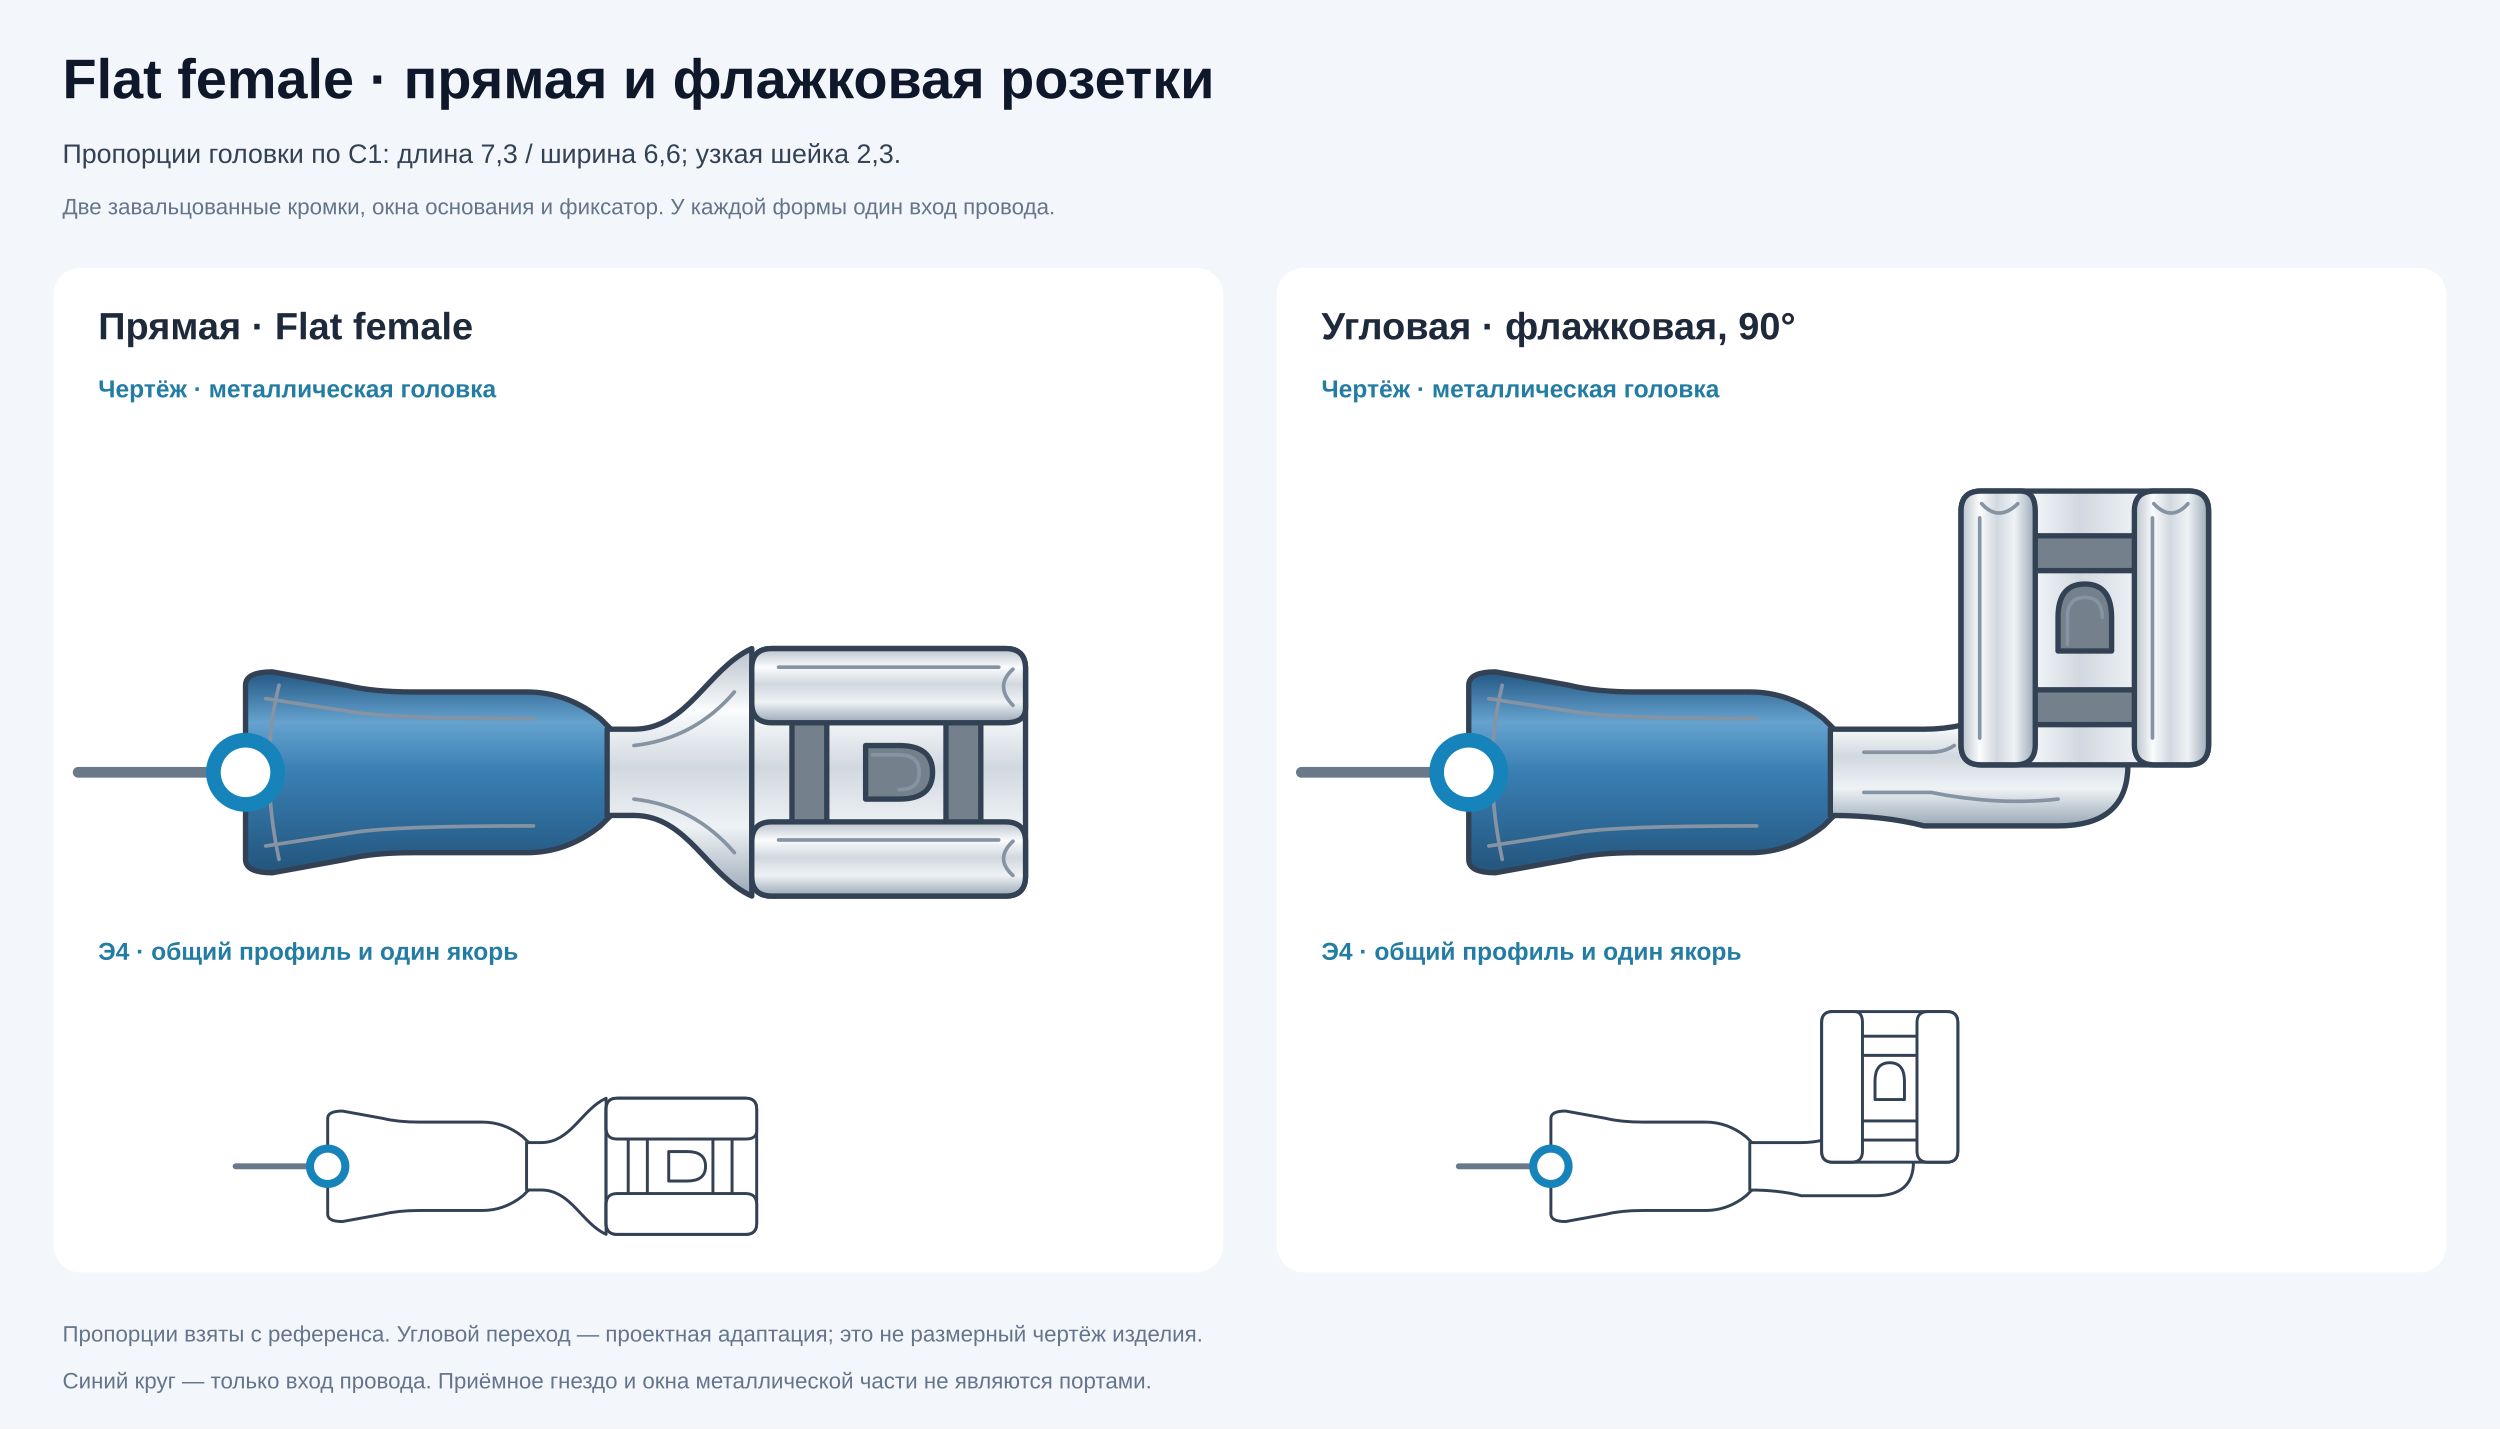
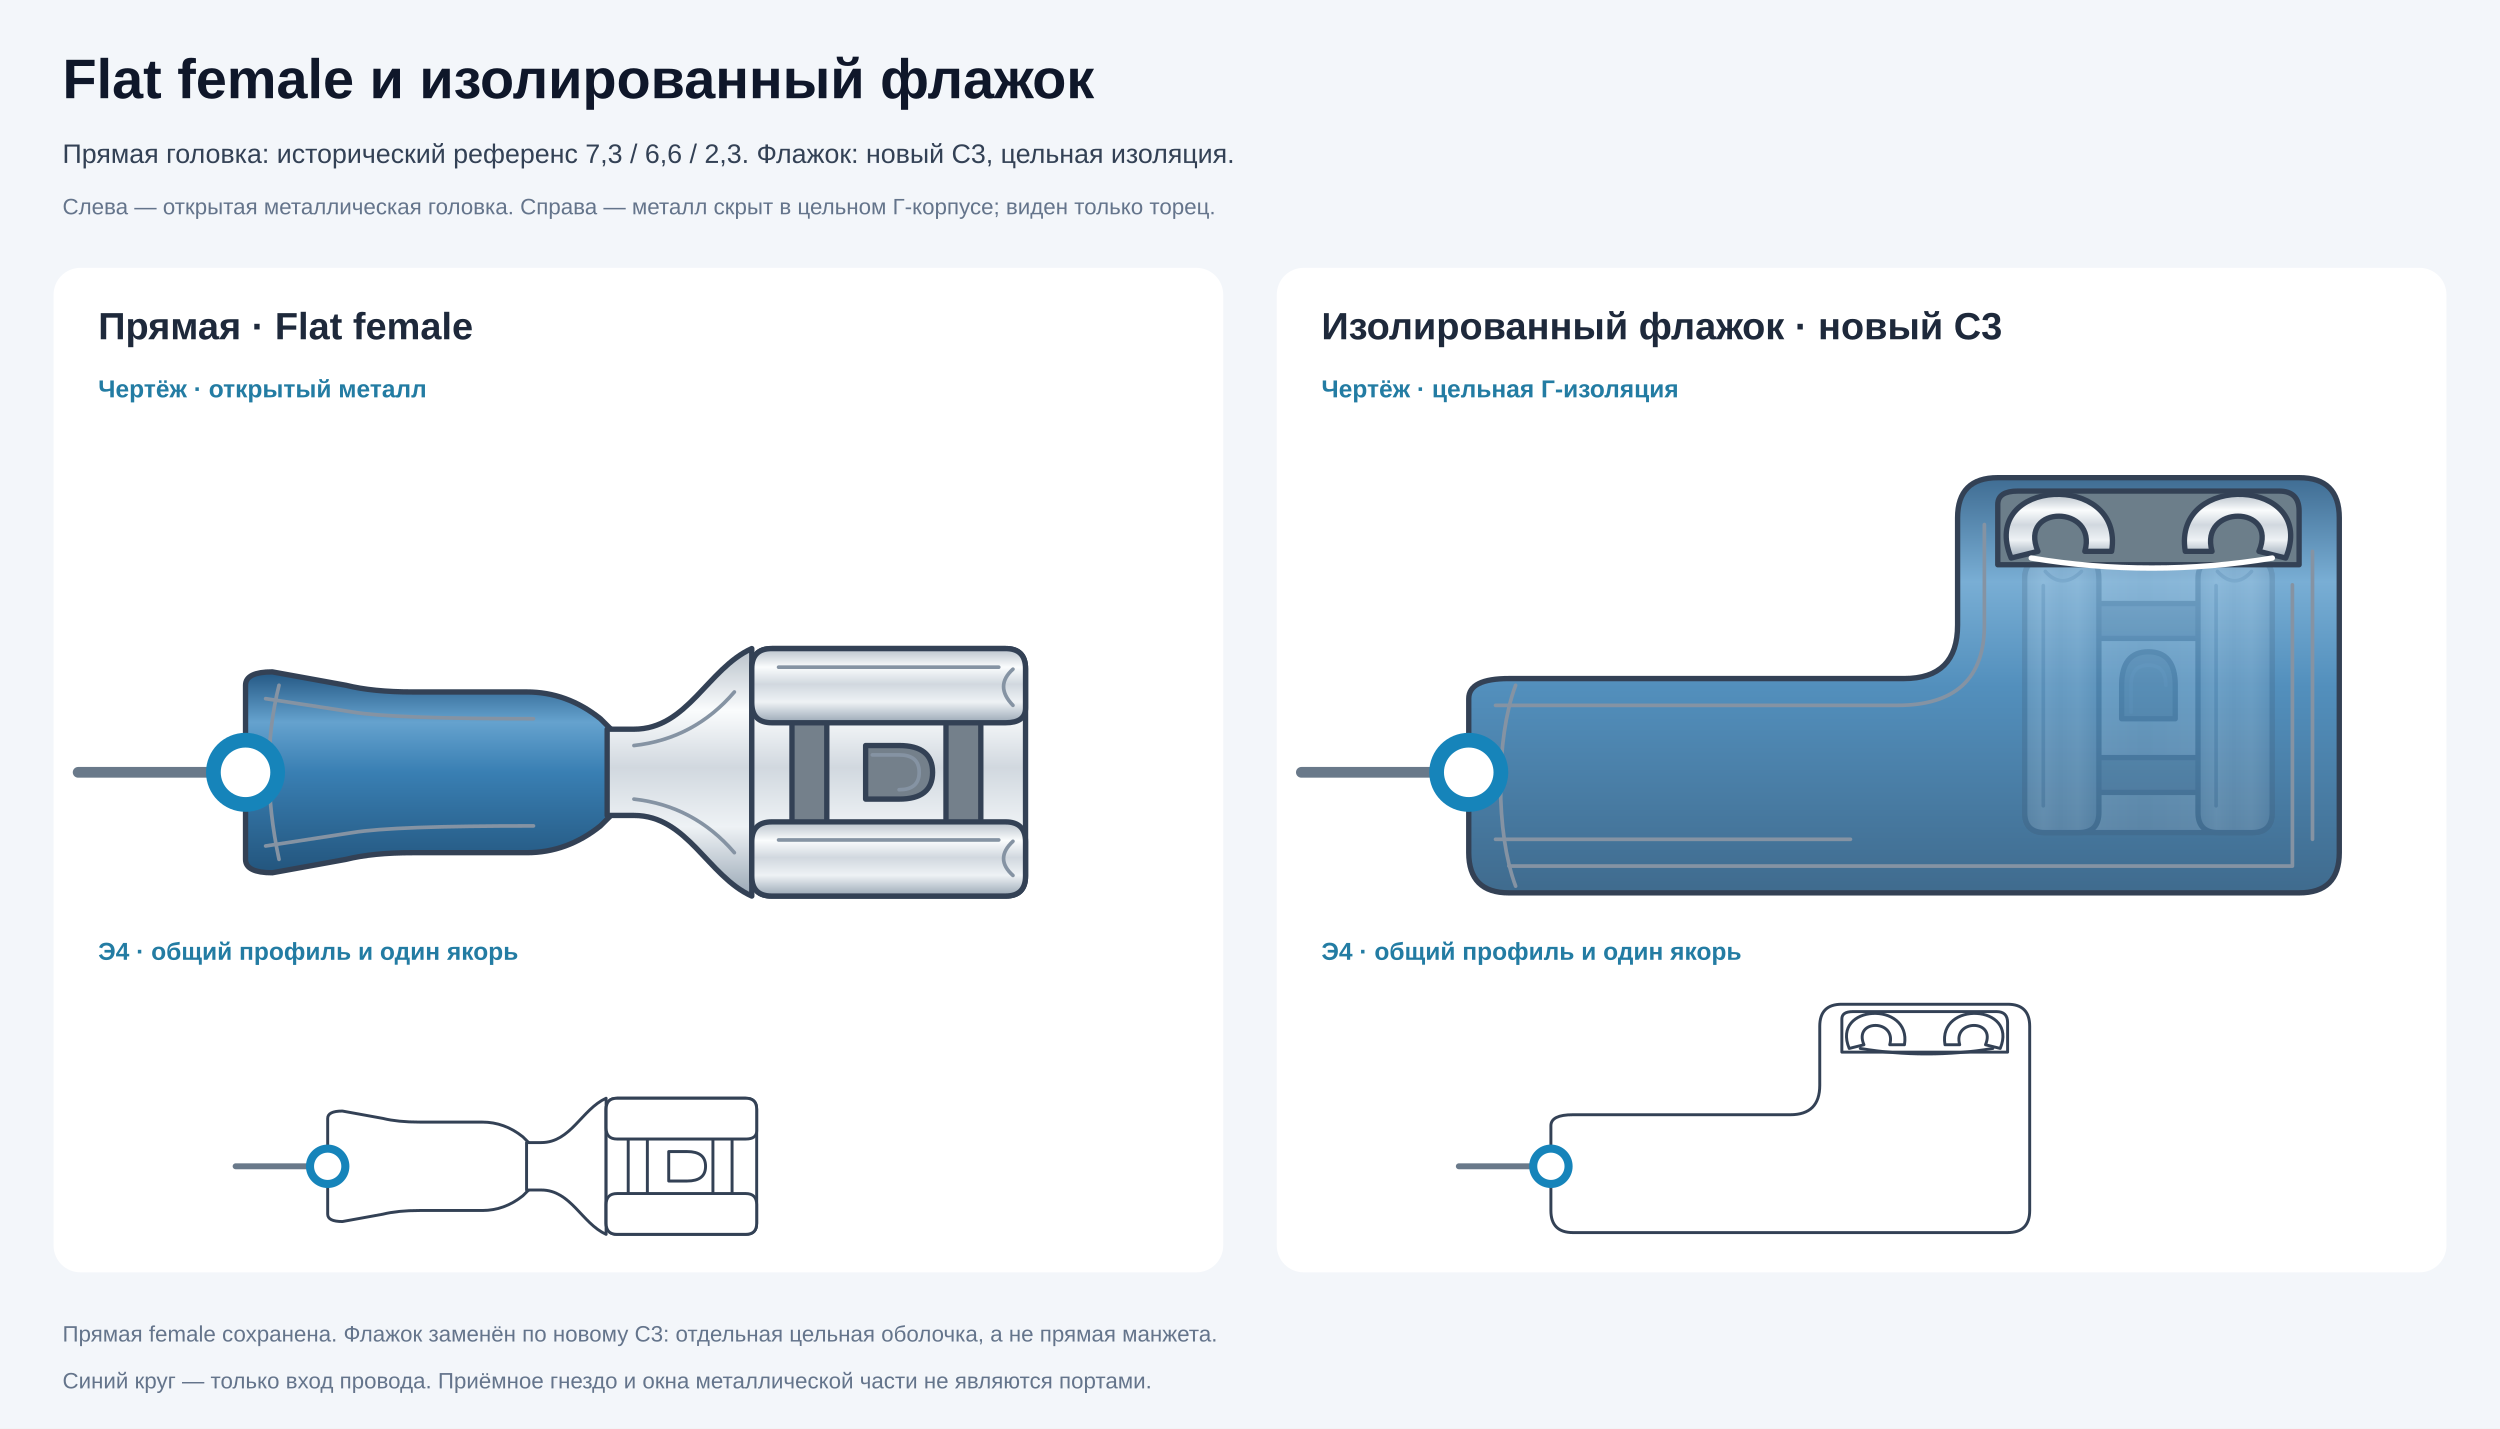
<svg xmlns="http://www.w3.org/2000/svg" width="1120" height="640" viewBox="0 0 1120 640" role="img" aria-labelledby="title">
  <style>svg{font-family:Arial,'Segoe UI',sans-serif} .geom{stroke:#334155;stroke-width:.8;stroke-linecap:round;stroke-linejoin:round} .geom text{stroke:none;stroke-width:0} .detail{stroke:#8593a3;stroke-width:.55;fill:none} .wire{stroke:#69798a;stroke-width:1.6;fill:none;stroke-linecap:round} .text{font-size:12px;fill:#334155;stroke:none} .small{font-size:10px;fill:#64748b;stroke:none} .title{font-size:25px;fill:#0f172a;font-weight:700;stroke:none} .card-title{font-size:17px;fill:#1e293b;font-weight:700;stroke:none} .view{font-size:11px;fill:#237ca3;font-weight:700;stroke:none} .badge{font-size:11px;fill:#1684ba;font-weight:700;stroke:none} .dim{stroke:#5f8f87;stroke-width:.55;fill:none} .dimtext{font-size:11px;fill:#427a70;stroke:none}</style>
  <defs>
    <linearGradient id="metal" x1="0" y1="0" x2="0" y2="1">
      <stop offset="0" stop-color="#b8c1ca" />
      <stop offset=".25" stop-color="#fafcfd" />
      <stop offset=".48" stop-color="#d1d8df" />
      <stop offset=".72" stop-color="#eef2f5" />
      <stop offset="1" stop-color="#99a7b5" />
    </linearGradient>
    <linearGradient id="red" x1="0" y1="0" x2="0" y2="1">
      <stop offset="0" stop-color="#a7383b" />
      <stop offset=".25" stop-color="#ed7778" />
      <stop offset=".48" stop-color="#d95054" />
      <stop offset=".8" stop-color="#c34347" />
      <stop offset="1" stop-color="#993439" />
    </linearGradient>
    <linearGradient id="blue" x1="0" y1="0" x2="0" y2="1">
      <stop offset="0" stop-color="#235783" />
      <stop offset=".25" stop-color="#65a2ce" />
      <stop offset=".5" stop-color="#397fb3" />
      <stop offset="1" stop-color="#23557d" />
    </linearGradient>
    <linearGradient id="yellow" x1="0" y1="0" x2="0" y2="1">
      <stop offset="0" stop-color="#b88c29" />
      <stop offset=".27" stop-color="#ffe6a1" />
      <stop offset=".55" stop-color="#e9bd4d" />
      <stop offset="1" stop-color="#b48c32" />
    </linearGradient>
  </defs>
  <rect x="0" y="0" width="1120" height="640" rx="0" fill="#f3f6fa" />
-   <text x="28" y="44" class="title">Flat female · прямая и флажковая розетки</text>
-   <text x="28" y="73" class="text">Пропорции головки по C1: длина 7,3 / ширина 6,6; узкая шейка 2,3.</text>
-   <text x="28" y="96" class="small">Две завальцованные кромки, окна основания и фиксатор. У каждой формы один вход провода.</text>
+   <text x="28" y="44" class="title">Flat female и изолированный флажок</text>
+   <text x="28" y="73" class="text">Прямая головка: исторический референс 7,3 / 6,6 / 2,3. Флажок: новый C3, цельная изоляция.</text>
+   <text x="28" y="96" class="small">Слева — открытая металлическая головка. Справа — металл скрыт в цельном Г-корпусе; виден только торец.</text>
  <rect x="24" y="120" width="524" height="450" rx="12" fill="#ffffff" />
  <text x="44" y="152" class="card-title">Прямая · Flat female</text>
-   <text x="44" y="178" class="view">Чертёж · металлическая головка</text>
+   <text x="44" y="178" class="view">Чертёж · открытый металл</text>
  <g transform="translate(14,196) scale(3)">
    <g class="geom">
      <line x1="7" y1="50" x2="32" y2="50" class="wire" />
      <path d="M32 37 Q32 35 36 35 L47 37 Q51 38 57 38 H74 Q80 38 85 42 L88 45 V55 L85 58 Q80 62 74 62 H57 Q51 62 47 63 L36 65 Q32 65 32 63 Z" fill="url(#blue)" />
      <path d="M86 43.56 H90 C98 43.56 101 34.5 107.6 31.52 V68.48 C101 65.5 98 56.44 90 56.44 H86 Z" fill="url(#metal)" />
      <g transform="translate(107.6,50)">
        <path d="M0 -15.48 Q0 -18.48 3 -18.48 H37.88 Q40.88 -18.48 40.88 -15.48 V15.48 Q40.88 18.48 37.88 18.48 H3 Q0 18.48 0 15.48 Z" fill="url(#metal)" />
        <rect x="6" y="-8.2" width="5.2" height="16.4" rx="0.5" fill="#74808b" />
        <rect x="29" y="-8.2" width="5.2" height="16.4" rx="0.5" fill="#74808b" />
        <path d="M17 -4 H22 Q27 -4 27 0 Q27 4 22 4 H17 Z" fill="#74808b" />
        <path d="M3 -18.48 H37.88 Q40.88 -18.48 40.88 -15.48 V-9.6 Q40.88 -7.4 37.88 -7.4 H3 Q0 -7.4 0 -10.4 V-15.48 Q0 -18.48 3 -18.48 Z" fill="url(#metal)" />
        <path d="M3 7.4 H37.88 Q40.88 7.4 40.88 10.4 V15.48 Q40.88 18.48 37.88 18.48 H3 Q0 18.48 0 15.48 V10.4 Q0 7.4 3 7.4 Z" fill="url(#metal)" />
        <path d="M4 -15.7 H36.88 M4 10.1 H36.88 M18 -2.6 H22 Q25 -2.6 25 0 Q25 2.6 22 2.6" fill="none" class="detail" />
        <path d="M39 -15.4 Q36.2 -12.9 39 -10 M39 10.3 Q36.2 12.9 39 15.4" fill="none" class="detail" />
      </g>
      <path d="M35 39 L48 41 Q54 42 75 42 M35 61 L48 59 Q54 58 75 58 M37 37 Q34 49 37 63" fill="none" class="detail" />
      <path d="M90 46 Q99 45 105 38 M90 54 Q99 55 105 62" fill="none" class="detail" />
    </g>
    <circle cx="32" cy="50" r="4.8" fill="#ffffff" data-role="wire-entry" stroke="#1684ba" stroke-width="2.2" />
  </g>
  <text x="44" y="430" class="view">Э4 · общий профиль и один якорь</text>
  <g transform="translate(94,440) scale(1.65)">
    <g class="geom">
      <line x1="7" y1="50" x2="32" y2="50" class="wire" />
      <path d="M32 37 Q32 35 36 35 L47 37 Q51 38 57 38 H74 Q80 38 85 42 L88 45 V55 L85 58 Q80 62 74 62 H57 Q51 62 47 63 L36 65 Q32 65 32 63 Z" fill="#fff" />
      <path d="M86 43.56 H90 C98 43.56 101 34.5 107.6 31.52 V68.48 C101 65.5 98 56.44 90 56.44 H86 Z" fill="#fff" />
      <g transform="translate(107.6,50)">
        <path d="M0 -15.48 Q0 -18.48 3 -18.48 H37.88 Q40.88 -18.48 40.88 -15.48 V15.48 Q40.88 18.48 37.88 18.48 H3 Q0 18.48 0 15.48 Z" fill="#fff" />
        <rect x="6" y="-8.2" width="5.2" height="16.4" rx="0.5" fill="#fff" />
        <rect x="29" y="-8.2" width="5.2" height="16.4" rx="0.5" fill="#fff" />
        <path d="M17 -4 H22 Q27 -4 27 0 Q27 4 22 4 H17 Z" fill="#fff" />
        <path d="M3 -18.48 H37.88 Q40.88 -18.48 40.88 -15.48 V-9.6 Q40.88 -7.4 37.88 -7.4 H3 Q0 -7.4 0 -10.4 V-15.48 Q0 -18.48 3 -18.48 Z" fill="#fff" />
        <path d="M3 7.4 H37.88 Q40.88 7.4 40.88 10.4 V15.48 Q40.88 18.48 37.88 18.48 H3 Q0 18.48 0 15.48 V10.4 Q0 7.4 3 7.4 Z" fill="#fff" />
      </g>
    </g>
    <circle cx="32" cy="50" r="4.8" fill="#ffffff" data-role="wire-entry" stroke="#1684ba" stroke-width="2.2" />
  </g>
  <rect x="572" y="120" width="524" height="450" rx="12" fill="#ffffff" />
-   <text x="592" y="152" class="card-title">Угловая · флажковая, 90°</text>
-   <text x="592" y="178" class="view">Чертёж · металлическая головка</text>
+   <text x="592" y="152" class="card-title">Изолированный флажок · новый C3</text>
+   <text x="592" y="178" class="view">Чертёж · цельная Г-изоляция</text>
  <g transform="translate(562,196) scale(3)">
    <g class="geom">
      <line x1="7" y1="50" x2="32" y2="50" class="wire" />
-       <path d="M32 37 Q32 35 36 35 L47 37 Q51 38 57 38 H74 Q80 38 85 42 L88 45 V55 L85 58 Q80 62 74 62 H57 Q51 62 47 63 L36 65 Q32 65 32 63 Z" fill="url(#blue)" />
-       <path d="M86 43.56 H100 Q106 43.56 111 41 L117.56 38 H130.44 V48.88 Q130.44 58 120 58 H100 Q94 56.44 86 56.44 Z" fill="url(#metal)" />
-       <g transform="translate(124,48.88) rotate(-90)">
+       <path d="M32 39 Q32 36 38 36 H97 Q105 36 105 28 V12 Q105 6 111 6 H156 Q162 6 162 12 V62 Q162 68 156 68 H38 Q32 68 32 62 Z" fill="url(#blue)" fill-opacity=".87" />
+       <g opacity=".16" transform="translate(133.5,59) rotate(-90)">
        <path d="M0 -15.48 Q0 -18.48 3 -18.48 H37.88 Q40.88 -18.48 40.88 -15.48 V15.48 Q40.88 18.48 37.88 18.48 H3 Q0 18.48 0 15.48 Z" fill="url(#metal)" />
        <rect x="6" y="-8.2" width="5.2" height="16.4" rx="0.5" fill="#74808b" />
        <rect x="29" y="-8.2" width="5.2" height="16.4" rx="0.5" fill="#74808b" />
        <path d="M17 -4 H22 Q27 -4 27 0 Q27 4 22 4 H17 Z" fill="#74808b" />
        <path d="M3 -18.48 H37.88 Q40.88 -18.48 40.88 -15.48 V-9.6 Q40.88 -7.4 37.88 -7.4 H3 Q0 -7.4 0 -10.4 V-15.48 Q0 -18.48 3 -18.48 Z" fill="url(#metal)" />
        <path d="M3 7.4 H37.88 Q40.88 7.4 40.88 10.4 V15.48 Q40.88 18.48 37.88 18.48 H3 Q0 18.48 0 15.48 V10.4 Q0 7.4 3 7.4 Z" fill="url(#metal)" />
        <path d="M4 -15.7 H36.88 M4 10.1 H36.88 M18 -2.6 H22 Q25 -2.6 25 0 Q25 2.6 22 2.6" fill="none" class="detail" />
        <path d="M39 -15.4 Q36.2 -12.9 39 -10 M39 10.3 Q36.2 12.9 39 15.4" fill="none" class="detail" />
      </g>
-       <path d="M35 39 L48 41 Q54 42 75 42 M35 61 L48 59 Q54 58 75 58 M37 37 Q34 49 37 63" fill="none" class="detail" />
-       <path d="M91 47 H101 Q103 47 104.5 46 M91 53 H101 Q111 55 120 54" fill="none" class="detail" />
+       <path d="M111 10 Q111 8 114 8 H153 Q156 8 156 11 V19 H111 Z" fill="#6c7e8a" />
+       <path d="M113 18 C108 6 130 5 128 17 L124 17 C126 10 114 10 117 17 Z" fill="url(#metal)" />
+       <path d="M139 17 C137 5 159 6 154 18 L150 17 C153 10 141 10 143 17 Z" fill="url(#metal)" />
+       <path d="M116 18 Q134 21 152 18" fill="none" stroke="#fff" />
+       <path d="M36 40 H96 Q109 40 109 28 V13 M38 64 H155 V22 M158 17 V60 M36 60 H89" fill="none" class="detail" />
+       <path d="M39 37 C36 45 36 59 39 67" fill="none" class="detail" />
    </g>
    <circle cx="32" cy="50" r="4.8" fill="#ffffff" data-role="wire-entry" stroke="#1684ba" stroke-width="2.2" />
  </g>
  <text x="592" y="430" class="view">Э4 · общий профиль и один якорь</text>
  <g transform="translate(642,440) scale(1.65)">
    <g class="geom">
      <line x1="7" y1="50" x2="32" y2="50" class="wire" />
-       <path d="M32 37 Q32 35 36 35 L47 37 Q51 38 57 38 H74 Q80 38 85 42 L88 45 V55 L85 58 Q80 62 74 62 H57 Q51 62 47 63 L36 65 Q32 65 32 63 Z" fill="#fff" />
-       <path d="M86 43.56 H100 Q106 43.56 111 41 L117.56 38 H130.44 V48.88 Q130.44 58 120 58 H100 Q94 56.44 86 56.44 Z" fill="#fff" />
-       <g transform="translate(124,48.88) rotate(-90)">
-         <path d="M0 -15.48 Q0 -18.48 3 -18.48 H37.88 Q40.88 -18.48 40.88 -15.48 V15.48 Q40.88 18.48 37.88 18.48 H3 Q0 18.48 0 15.48 Z" fill="#fff" />
-         <rect x="6" y="-8.2" width="5.2" height="16.4" rx="0.5" fill="#fff" />
-         <rect x="29" y="-8.2" width="5.2" height="16.4" rx="0.5" fill="#fff" />
-         <path d="M17 -4 H22 Q27 -4 27 0 Q27 4 22 4 H17 Z" fill="#fff" />
-         <path d="M3 -18.48 H37.88 Q40.88 -18.48 40.88 -15.48 V-9.6 Q40.88 -7.4 37.88 -7.4 H3 Q0 -7.4 0 -10.4 V-15.48 Q0 -18.48 3 -18.48 Z" fill="#fff" />
-         <path d="M3 7.4 H37.88 Q40.88 7.4 40.88 10.4 V15.48 Q40.88 18.48 37.88 18.48 H3 Q0 18.48 0 15.48 V10.4 Q0 7.4 3 7.4 Z" fill="#fff" />
-       </g>
+       <path d="M32 39 Q32 36 38 36 H97 Q105 36 105 28 V12 Q105 6 111 6 H156 Q162 6 162 12 V62 Q162 68 156 68 H38 Q32 68 32 62 Z" fill="#fff" fill-opacity="1" />
+       <path d="M111 10 Q111 8 114 8 H153 Q156 8 156 11 V19 H111 Z" fill="#fff" />
+       <path d="M113 18 C108 6 130 5 128 17 L124 17 C126 10 114 10 117 17 Z" fill="#fff" />
+       <path d="M139 17 C137 5 159 6 154 18 L150 17 C153 10 141 10 143 17 Z" fill="#fff" />
+       <path d="M116 18 Q134 21 152 18" fill="none" />
    </g>
    <circle cx="32" cy="50" r="4.8" fill="#ffffff" data-role="wire-entry" stroke="#1684ba" stroke-width="2.2" />
  </g>
-   <text x="28" y="601" class="small">Пропорции взяты с референса. Угловой переход — проектная адаптация; это не размерный чертёж изделия.</text>
+   <text x="28" y="601" class="small">Прямая female сохранена. Флажок заменён по новому C3: отдельная цельная оболочка, а не прямая манжета.</text>
  <text x="28" y="622" class="small">Синий круг — только вход провода. Приёмное гнездо и окна металлической части не являются портами.</text>
</svg>
